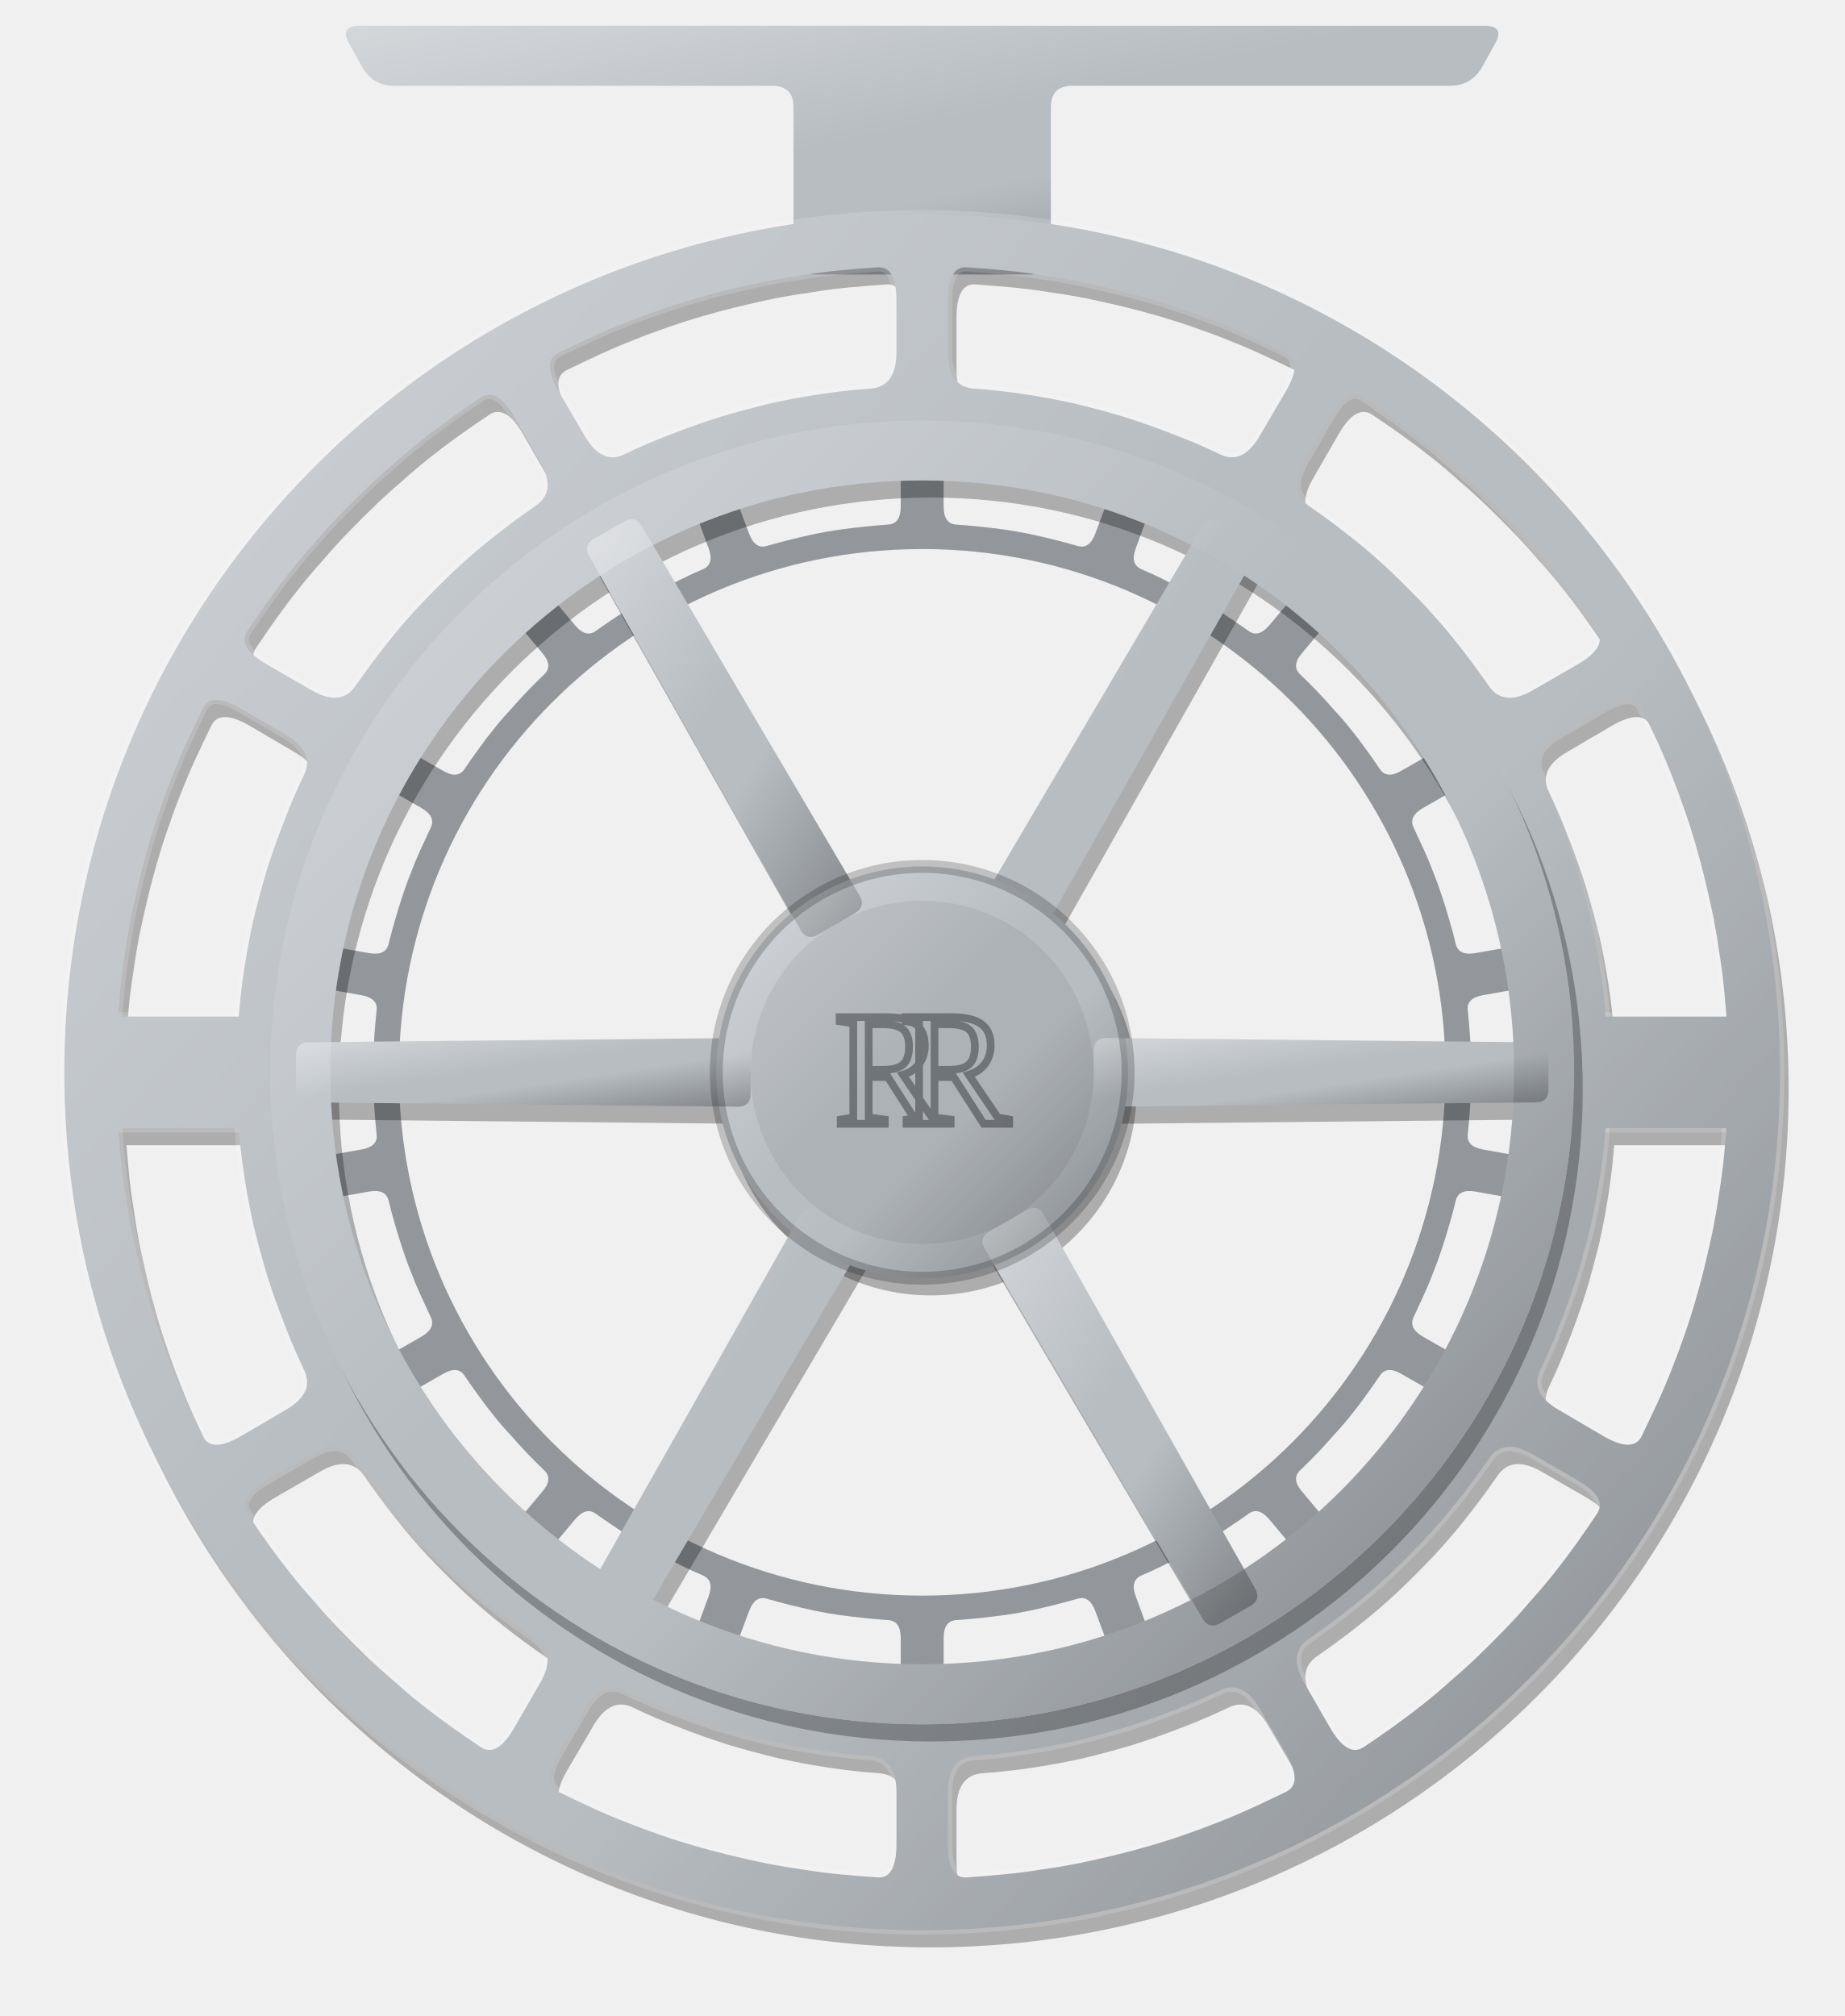
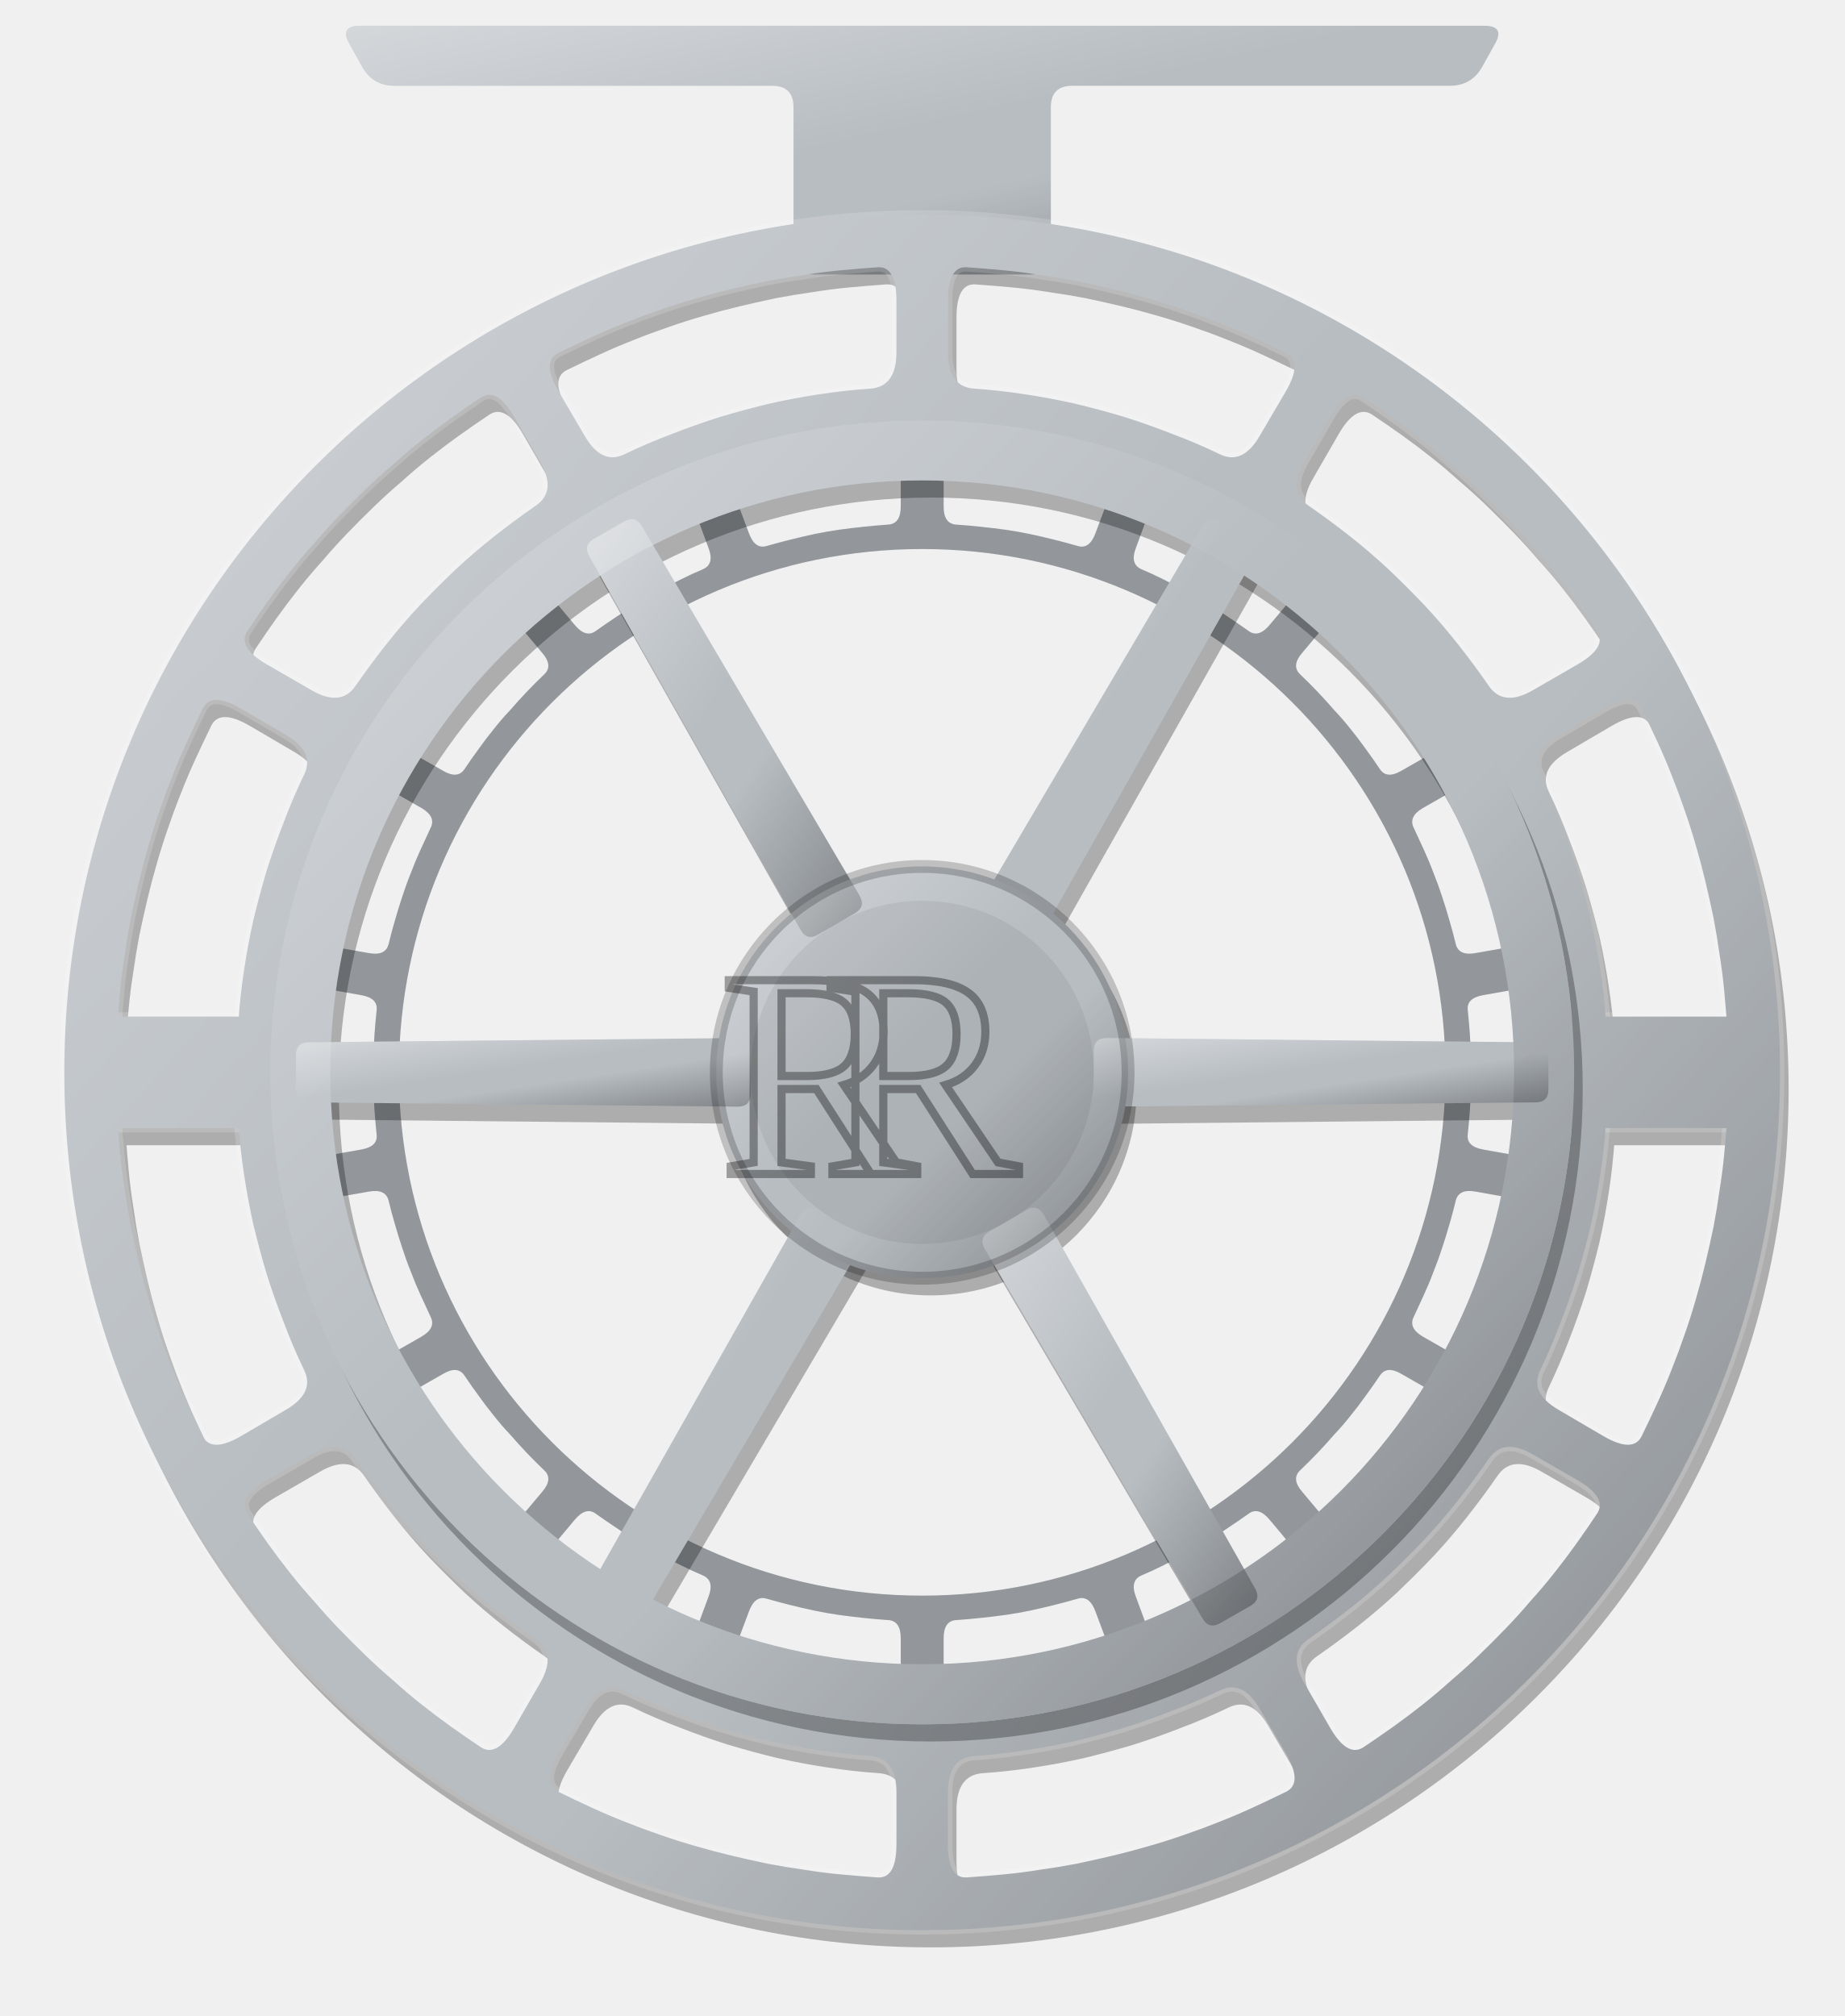
<svg xmlns="http://www.w3.org/2000/svg" viewBox="-215 -250 430 470" color="#b8bdc2">
  <defs>
    <linearGradient id="sheen" x1="0" y1="0" x2="1" y2="1">
      <stop offset="0" stop-color="#fff" stop-opacity=".4" />
      <stop offset=".45" stop-color="#fff" stop-opacity="0" />
      <stop offset=".6" stop-color="#000" stop-opacity="0" />
      <stop offset="1" stop-color="#000" stop-opacity=".3" />
    </linearGradient>
    <g id="back" fill-rule="evenodd">
      <path d="M-148 0a148 148 0 1 0 296 0a148 148 0 1 0 -296 0ZM-122 0a122 122 0 1 0 244 0a122 122 0 1 0 -244 0ZM5 -139.9Q5 -143.9 7 -143.8L7 -143.8Q9 -143.7 11 -143.6L11 -143.6Q13 -143.4 15 -143.2L15 -143.2Q17 -143 19 -142.7L19 -142.7Q21 -142.5 23 -142.1L23 -142.1Q25 -141.8 27 -141.4L27 -141.4Q29 -141.1 30.9 -140.6L30.9 -140.6Q32.9 -140.2 34.8 -139.7L34.8 -139.7Q36.8 -139.2 38.7 -138.7L38.7 -138.7Q40.7 -138.1 42.6 -137.5L42.6 -137.5Q44.5 -136.9 43.2 -133.2L40.4 -125.7Q39 -121.9 36.3 -122.7L36.3 -122.7Q33.5 -123.5 30.7 -124.2L30.7 -124.2Q27.9 -124.9 25.1 -125.5L25.1 -125.5Q22.2 -126.1 19.4 -126.5L19.4 -126.5Q16.5 -126.9 13.6 -127.2L13.6 -127.2Q10.8 -127.5 7.9 -127.7L7.9 -127.7Q5 -127.9 5 -131.9ZM52.6 -129.8Q53.9 -133.5 55.8 -132.7L55.8 -132.7Q57.6 -132 59.5 -131.1L59.5 -131.1Q61.3 -130.3 63.1 -129.4L63.1 -129.4Q64.9 -128.5 66.7 -127.6L66.7 -127.6Q68.5 -126.7 70.2 -125.7L70.2 -125.7Q72 -124.7 73.7 -123.7L73.7 -123.7Q75.5 -122.6 77.2 -121.6L77.2 -121.6Q78.9 -120.5 80.5 -119.4L80.5 -119.4Q82.2 -118.2 83.8 -117.1L83.8 -117.1Q85.5 -115.9 87.1 -114.7L87.1 -114.7Q88.7 -113.5 86.1 -110.4L81 -104.3Q78.4 -101.2 76.1 -102.9L76.1 -102.9Q73.7 -104.6 71.3 -106.2L71.3 -106.2Q68.9 -107.8 66.5 -109.4L66.5 -109.4Q64 -110.9 61.5 -112.2L61.5 -112.2Q58.9 -113.6 56.3 -114.9L56.3 -114.9Q53.7 -116.2 51.1 -117.3L51.1 -117.3Q48.4 -118.5 49.8 -122.2ZM93.8 -104Q96.3 -107 97.8 -105.7L97.8 -105.7Q99.3 -104.3 100.7 -102.9L100.7 -102.9Q102.2 -101.5 103.6 -100L103.6 -100Q105 -98.6 106.3 -97.1L106.3 -97.1Q107.7 -95.6 109 -94.1L109 -94.1Q110.3 -92.6 111.6 -91L111.6 -91Q112.9 -89.4 114.1 -87.8L114.1 -87.8Q115.3 -86.3 116.5 -84.6L116.5 -84.6Q117.7 -83 118.8 -81.3L118.8 -81.3Q120 -79.7 121 -78L121 -78Q122.1 -76.3 118.7 -74.3L111.7 -70.3Q108.3 -68.3 106.7 -70.7L106.7 -70.7Q105.1 -73.1 103.4 -75.4L103.4 -75.4Q101.7 -77.8 99.9 -80L99.9 -80Q98.1 -82.3 96.1 -84.4L96.1 -84.4Q94.2 -86.6 92.2 -88.7L92.2 -88.7Q90.2 -90.8 88.1 -92.8L88.1 -92.8Q86 -94.8 88.6 -97.8ZM123.7 -65.6Q127.1 -67.6 128.1 -65.8L128.1 -65.8Q129 -64 129.8 -62.2L129.8 -62.2Q130.7 -60.4 131.5 -58.6L131.5 -58.6Q132.4 -56.7 133.1 -54.9L133.1 -54.9Q133.9 -53 134.6 -51.1L134.6 -51.1Q135.3 -49.3 136 -47.3L136 -47.3Q136.6 -45.4 137.2 -43.5L137.2 -43.5Q137.9 -41.6 138.4 -39.7L138.4 -39.7Q139 -37.7 139.5 -35.8L139.5 -35.8Q140 -33.8 140.4 -31.9L140.4 -31.9Q140.9 -29.9 136.9 -29.2L129 -27.8Q125.1 -27.1 124.4 -29.9L124.4 -29.9Q123.7 -32.8 122.9 -35.5L122.9 -35.5Q122.1 -38.3 121.2 -41L121.2 -41Q120.3 -43.8 119.2 -46.5L119.2 -46.5Q118.2 -49.2 117 -51.8L117 -51.8Q115.8 -54.4 114.6 -57L114.6 -57Q113.3 -59.6 116.7 -61.6ZM138.7 -19.4Q142.6 -20.1 142.8 -18.1L142.8 -18.1Q143.1 -16.1 143.3 -14.1L143.3 -14.1Q143.5 -12.1 143.6 -10.1L143.6 -10.1Q143.8 -8 143.9 -6L143.9 -6Q143.9 -4 144 -2L144 -2Q144 0 144 2L144 2Q143.9 4 143.9 6L143.9 6Q143.8 8 143.6 10.1L143.6 10.1Q143.5 12.1 143.3 14.1L143.3 14.1Q143.1 16.1 142.8 18.1L142.8 18.1Q142.6 20.1 138.7 19.4L130.8 18Q126.8 17.3 127.2 14.4L127.2 14.4Q127.5 11.5 127.7 8.7L127.7 8.7Q127.9 5.8 127.9 2.9L127.9 2.9Q128 0 127.9 -2.9L127.9 -2.9Q127.9 -5.8 127.7 -8.7L127.7 -8.7Q127.5 -11.5 127.2 -14.4L127.2 -14.4Q126.8 -17.3 130.8 -18ZM136.9 29.2Q140.9 29.9 140.4 31.9L140.4 31.9Q140 33.8 139.5 35.8L139.5 35.8Q139 37.7 138.4 39.7L138.4 39.7Q137.9 41.6 137.2 43.5L137.2 43.5Q136.6 45.4 136 47.3L136 47.3Q135.3 49.3 134.6 51.1L134.6 51.1Q133.9 53 133.1 54.9L133.1 54.9Q132.4 56.7 131.5 58.6L131.5 58.6Q130.7 60.4 129.8 62.2L129.8 62.2Q129 64 128.1 65.8L128.1 65.8Q127.1 67.6 123.7 65.6L116.7 61.6Q113.3 59.6 114.6 57L114.6 57Q115.8 54.4 117 51.8L117 51.8Q118.2 49.2 119.2 46.5L119.2 46.5Q120.3 43.8 121.2 41L121.2 41Q122.1 38.3 122.9 35.5L122.9 35.5Q123.7 32.8 124.4 29.9L124.4 29.9Q125.1 27.1 129 27.8ZM118.7 74.3Q122.1 76.3 121 78L121 78Q120 79.7 118.8 81.3L118.8 81.3Q117.7 83 116.5 84.6L116.5 84.6Q115.3 86.3 114.1 87.8L114.1 87.8Q112.9 89.4 111.6 91L111.6 91Q110.3 92.6 109 94.1L109 94.1Q107.7 95.6 106.3 97.1L106.3 97.1Q105 98.6 103.6 100L103.6 100Q102.2 101.5 100.7 102.9L100.7 102.9Q99.3 104.3 97.8 105.7L97.8 105.7Q96.3 107 93.8 104L88.6 97.8Q86 94.8 88.1 92.8L88.1 92.8Q90.2 90.8 92.2 88.7L92.2 88.7Q94.2 86.6 96.1 84.4L96.1 84.4Q98.1 82.3 99.9 80L99.9 80Q101.7 77.8 103.4 75.4L103.4 75.4Q105.1 73.1 106.7 70.7L106.7 70.7Q108.3 68.3 111.7 70.3ZM86.1 110.4Q88.7 113.5 87.1 114.7L87.1 114.7Q85.5 115.9 83.8 117.1L83.8 117.1Q82.2 118.2 80.5 119.4L80.5 119.4Q78.9 120.5 77.2 121.6L77.2 121.6Q75.5 122.6 73.7 123.7L73.7 123.7Q72 124.7 70.2 125.7L70.2 125.7Q68.5 126.7 66.7 127.6L66.7 127.6Q64.9 128.5 63.1 129.4L63.1 129.4Q61.3 130.3 59.5 131.1L59.5 131.1Q57.6 132 55.8 132.7L55.8 132.7Q53.9 133.5 52.6 129.8L49.8 122.2Q48.4 118.5 51.1 117.3L51.1 117.3Q53.7 116.2 56.3 114.9L56.3 114.9Q58.9 113.6 61.5 112.2L61.5 112.2Q64 110.9 66.5 109.4L66.5 109.4Q68.9 107.8 71.3 106.2L71.3 106.2Q73.7 104.6 76.1 102.9L76.1 102.9Q78.4 101.2 81 104.3ZM43.2 133.2Q44.5 136.9 42.6 137.5L42.6 137.5Q40.7 138.1 38.7 138.7L38.7 138.7Q36.8 139.2 34.8 139.7L34.8 139.7Q32.9 140.2 30.9 140.6L30.9 140.6Q29 141.1 27 141.4L27 141.4Q25 141.8 23 142.1L23 142.1Q21 142.5 19 142.7L19 142.7Q17 143 15 143.2L15 143.2Q13 143.4 11 143.6L11 143.6Q9 143.7 7 143.8L7 143.8Q5 143.9 5 139.9L5 131.9Q5 127.9 7.9 127.7L7.9 127.7Q10.8 127.5 13.6 127.2L13.6 127.2Q16.5 126.9 19.4 126.5L19.4 126.5Q22.2 126.1 25.1 125.5L25.1 125.5Q27.9 124.9 30.7 124.2L30.7 124.2Q33.5 123.5 36.3 122.7L36.3 122.7Q39 121.9 40.4 125.7ZM-5 139.9Q-5 143.9 -7 143.8L-7 143.8Q-9 143.7 -11 143.6L-11 143.6Q-13 143.4 -15 143.2L-15 143.2Q-17 143 -19 142.7L-19 142.7Q-21 142.5 -23 142.1L-23 142.1Q-25 141.8 -27 141.4L-27 141.4Q-29 141.1 -30.9 140.6L-30.9 140.6Q-32.9 140.2 -34.8 139.7L-34.8 139.7Q-36.8 139.2 -38.7 138.7L-38.7 138.7Q-40.7 138.1 -42.6 137.5L-42.6 137.5Q-44.5 136.9 -43.2 133.2L-40.4 125.7Q-39 121.9 -36.3 122.7L-36.3 122.7Q-33.5 123.5 -30.7 124.2L-30.7 124.2Q-27.9 124.9 -25.1 125.5L-25.1 125.5Q-22.2 126.1 -19.4 126.5L-19.4 126.5Q-16.5 126.9 -13.6 127.2L-13.6 127.2Q-10.8 127.5 -7.9 127.7L-7.9 127.7Q-5 127.9 -5 131.9ZM-52.6 129.8Q-53.9 133.5 -55.8 132.7L-55.8 132.7Q-57.6 132 -59.5 131.1L-59.5 131.1Q-61.3 130.3 -63.1 129.4L-63.1 129.4Q-64.9 128.5 -66.7 127.6L-66.7 127.6Q-68.5 126.7 -70.2 125.7L-70.2 125.7Q-72 124.7 -73.7 123.7L-73.7 123.7Q-75.5 122.6 -77.2 121.6L-77.2 121.6Q-78.9 120.5 -80.5 119.4L-80.5 119.4Q-82.2 118.2 -83.8 117.1L-83.8 117.1Q-85.5 115.9 -87.1 114.7L-87.1 114.7Q-88.7 113.5 -86.1 110.4L-81 104.3Q-78.4 101.2 -76.1 102.9L-76.1 102.9Q-73.7 104.6 -71.3 106.2L-71.3 106.2Q-68.9 107.8 -66.5 109.4L-66.5 109.4Q-64 110.9 -61.5 112.2L-61.5 112.2Q-58.9 113.6 -56.3 114.9L-56.3 114.9Q-53.7 116.2 -51.1 117.3L-51.1 117.3Q-48.4 118.5 -49.8 122.2ZM-93.8 104Q-96.3 107 -97.8 105.7L-97.8 105.7Q-99.3 104.3 -100.7 102.9L-100.7 102.9Q-102.2 101.5 -103.6 100L-103.6 100Q-105 98.6 -106.3 97.1L-106.3 97.1Q-107.7 95.6 -109 94.1L-109 94.1Q-110.3 92.6 -111.6 91L-111.6 91Q-112.9 89.4 -114.1 87.8L-114.1 87.8Q-115.3 86.3 -116.5 84.6L-116.5 84.6Q-117.7 83 -118.8 81.3L-118.8 81.3Q-120 79.7 -121 78L-121 78Q-122.1 76.3 -118.7 74.3L-111.7 70.3Q-108.3 68.3 -106.7 70.7L-106.7 70.7Q-105.1 73.1 -103.4 75.4L-103.4 75.4Q-101.7 77.8 -99.9 80L-99.9 80Q-98.1 82.3 -96.1 84.4L-96.1 84.4Q-94.2 86.6 -92.2 88.7L-92.2 88.7Q-90.2 90.8 -88.1 92.8L-88.1 92.8Q-86 94.8 -88.6 97.8ZM-123.7 65.6Q-127.1 67.6 -128.1 65.8L-128.1 65.8Q-129 64 -129.8 62.2L-129.8 62.2Q-130.7 60.4 -131.5 58.6L-131.5 58.6Q-132.4 56.7 -133.1 54.9L-133.1 54.9Q-133.9 53 -134.6 51.1L-134.6 51.1Q-135.3 49.3 -136 47.3L-136 47.3Q-136.6 45.4 -137.2 43.5L-137.2 43.5Q-137.9 41.6 -138.4 39.7L-138.4 39.7Q-139 37.7 -139.5 35.8L-139.5 35.8Q-140 33.8 -140.4 31.9L-140.4 31.9Q-140.9 29.9 -136.9 29.2L-129 27.8Q-125.1 27.1 -124.4 29.9L-124.4 29.9Q-123.7 32.8 -122.9 35.5L-122.9 35.5Q-122.1 38.3 -121.2 41L-121.2 41Q-120.3 43.8 -119.2 46.5L-119.2 46.5Q-118.2 49.2 -117 51.8L-117 51.8Q-115.8 54.4 -114.6 57L-114.6 57Q-113.3 59.6 -116.7 61.6ZM-138.7 19.4Q-142.6 20.1 -142.8 18.1L-142.8 18.1Q-143.1 16.1 -143.3 14.1L-143.3 14.1Q-143.5 12.1 -143.6 10.1L-143.6 10.1Q-143.8 8 -143.9 6L-143.9 6Q-143.9 4 -144 2L-144 2Q-144 0 -144 -2L-144 -2Q-143.9 -4 -143.9 -6L-143.9 -6Q-143.8 -8 -143.6 -10.1L-143.6 -10.1Q-143.5 -12.1 -143.3 -14.1L-143.3 -14.1Q-143.1 -16.1 -142.8 -18.1L-142.8 -18.1Q-142.6 -20.1 -138.7 -19.4L-130.8 -18Q-126.8 -17.3 -127.2 -14.4L-127.2 -14.4Q-127.5 -11.5 -127.7 -8.7L-127.7 -8.7Q-127.9 -5.8 -127.9 -2.9L-127.9 -2.9Q-128 0 -127.9 2.9L-127.9 2.9Q-127.9 5.8 -127.7 8.7L-127.7 8.7Q-127.5 11.5 -127.2 14.4L-127.2 14.4Q-126.8 17.3 -130.8 18ZM-136.9 -29.2Q-140.9 -29.9 -140.4 -31.9L-140.4 -31.9Q-140 -33.8 -139.5 -35.8L-139.5 -35.8Q-139 -37.7 -138.4 -39.7L-138.4 -39.7Q-137.9 -41.6 -137.2 -43.5L-137.2 -43.5Q-136.6 -45.4 -136 -47.3L-136 -47.3Q-135.3 -49.3 -134.6 -51.1L-134.6 -51.1Q-133.9 -53 -133.1 -54.9L-133.1 -54.9Q-132.4 -56.7 -131.5 -58.6L-131.5 -58.6Q-130.7 -60.4 -129.8 -62.2L-129.8 -62.2Q-129 -64 -128.1 -65.8L-128.1 -65.8Q-127.1 -67.6 -123.7 -65.6L-116.7 -61.6Q-113.3 -59.6 -114.6 -57L-114.6 -57Q-115.8 -54.4 -117 -51.8L-117 -51.8Q-118.2 -49.2 -119.2 -46.5L-119.2 -46.5Q-120.3 -43.8 -121.2 -41L-121.2 -41Q-122.1 -38.3 -122.9 -35.5L-122.9 -35.5Q-123.7 -32.8 -124.4 -29.9L-124.4 -29.9Q-125.1 -27.1 -129 -27.8ZM-118.7 -74.3Q-122.1 -76.3 -121 -78L-121 -78Q-120 -79.7 -118.8 -81.3L-118.8 -81.3Q-117.7 -83 -116.5 -84.6L-116.5 -84.6Q-115.3 -86.3 -114.1 -87.8L-114.1 -87.8Q-112.9 -89.4 -111.6 -91L-111.6 -91Q-110.3 -92.6 -109 -94.1L-109 -94.1Q-107.7 -95.6 -106.3 -97.1L-106.3 -97.1Q-105 -98.6 -103.6 -100L-103.6 -100Q-102.2 -101.5 -100.7 -102.9L-100.7 -102.9Q-99.3 -104.3 -97.8 -105.7L-97.8 -105.7Q-96.3 -107 -93.8 -104L-88.6 -97.8Q-86 -94.8 -88.1 -92.8L-88.1 -92.8Q-90.2 -90.8 -92.2 -88.7L-92.2 -88.7Q-94.2 -86.6 -96.1 -84.4L-96.1 -84.4Q-98.1 -82.3 -99.9 -80L-99.9 -80Q-101.7 -77.8 -103.4 -75.4L-103.4 -75.4Q-105.1 -73.1 -106.7 -70.7L-106.7 -70.7Q-108.3 -68.3 -111.7 -70.3ZM-86.1 -110.4Q-88.7 -113.5 -87.1 -114.7L-87.1 -114.7Q-85.5 -115.9 -83.8 -117.1L-83.8 -117.1Q-82.2 -118.2 -80.5 -119.4L-80.5 -119.4Q-78.9 -120.5 -77.2 -121.6L-77.2 -121.6Q-75.5 -122.6 -73.7 -123.7L-73.7 -123.7Q-72 -124.7 -70.2 -125.7L-70.2 -125.7Q-68.5 -126.7 -66.7 -127.6L-66.7 -127.6Q-64.9 -128.5 -63.1 -129.4L-63.1 -129.4Q-61.3 -130.3 -59.5 -131.1L-59.5 -131.1Q-57.6 -132 -55.8 -132.7L-55.8 -132.7Q-53.9 -133.5 -52.6 -129.8L-49.8 -122.2Q-48.4 -118.5 -51.1 -117.3L-51.1 -117.3Q-53.7 -116.2 -56.3 -114.9L-56.3 -114.9Q-58.9 -113.6 -61.5 -112.2L-61.5 -112.2Q-64 -110.9 -66.5 -109.4L-66.5 -109.4Q-68.9 -107.8 -71.3 -106.2L-71.3 -106.2Q-73.7 -104.6 -76.1 -102.9L-76.1 -102.9Q-78.4 -101.2 -81 -104.3ZM-43.2 -133.2Q-44.5 -136.9 -42.6 -137.5L-42.6 -137.5Q-40.7 -138.1 -38.7 -138.7L-38.7 -138.7Q-36.8 -139.2 -34.8 -139.7L-34.8 -139.7Q-32.9 -140.2 -30.9 -140.6L-30.9 -140.6Q-29 -141.1 -27 -141.4L-27 -141.4Q-25 -141.8 -23 -142.1L-23 -142.1Q-21 -142.5 -19 -142.7L-19 -142.7Q-17 -143 -15 -143.2L-15 -143.2Q-13 -143.4 -11 -143.6L-11 -143.6Q-9 -143.7 -7 -143.8L-7 -143.8Q-5 -143.9 -5 -139.9L-5 -131.9Q-5 -127.9 -7.9 -127.7L-7.9 -127.7Q-10.8 -127.5 -13.6 -127.2L-13.6 -127.2Q-16.5 -126.9 -19.4 -126.5L-19.4 -126.5Q-22.2 -126.1 -25.1 -125.5L-25.1 -125.5Q-27.9 -124.9 -30.7 -124.2L-30.7 -124.2Q-33.5 -123.5 -36.3 -122.7L-36.3 -122.7Q-39 -121.9 -40.4 -125.7Z" />
    </g>
    <g id="body" fill-rule="evenodd">
      <path d="M-200 0a200 200 0 1 0 400 0a200 200 0 1 0 -400 0ZM-152 0a152 152 0 1 0 304 0a152 152 0 1 0 -304 0ZM6 -179.9Q6 -187.9 10.3 -187.7L10.3 -187.7Q14.6 -187.4 18.9 -187L18.9 -187Q23.2 -186.6 27.5 -185.9L27.5 -185.9Q31.8 -185.3 36 -184.5L36 -184.5Q40.3 -183.6 44.5 -182.6L44.5 -182.6Q48.7 -181.6 52.8 -180.4L52.8 -180.4Q57 -179.2 61 -177.8L61 -177.8Q65.1 -176.4 69.1 -174.8L69.1 -174.8Q73.2 -173.2 77.1 -171.4L77.1 -171.4Q81 -169.6 84.9 -167.7L84.9 -167.7Q88.8 -165.7 84.8 -158.8L78.7 -148.4Q74.7 -141.5 69.4 -144.1L69.4 -144.1Q64 -146.7 58.4 -148.8L58.4 -148.8Q52.8 -151 47.1 -152.8L47.1 -152.8Q41.4 -154.5 35.6 -155.9L35.6 -155.9Q29.8 -157.2 23.8 -158.1L23.8 -158.1Q17.9 -159 12 -159.4L12 -159.4Q6 -159.9 6 -167.9ZM95.1 -152.8Q99.1 -159.7 102.8 -157.4L102.8 -157.4Q106.4 -155 109.9 -152.5L109.9 -152.5Q113.4 -150 116.8 -147.3L116.8 -147.3Q120.2 -144.6 123.4 -141.7L123.4 -141.7Q126.7 -138.9 129.8 -135.9L129.8 -135.9Q132.9 -132.9 135.9 -129.8L135.9 -129.8Q138.9 -126.7 141.7 -123.4L141.7 -123.4Q144.6 -120.2 147.3 -116.8L147.3 -116.8Q150 -113.4 152.5 -109.9L152.5 -109.9Q155 -106.4 157.4 -102.8L157.4 -102.8Q159.7 -99.1 152.8 -95.1L142.4 -89.1Q135.5 -85.1 132.1 -90.1L132.1 -90.1Q128.7 -95 125 -99.7L125 -99.7Q121.3 -104.4 117.2 -108.8L117.2 -108.8Q113.1 -113.1 108.8 -117.2L108.8 -117.2Q104.4 -121.3 99.7 -125L99.7 -125Q95 -128.7 90.1 -132.1L90.1 -132.1Q85.1 -135.5 89.1 -142.4ZM158.8 -84.8Q165.7 -88.8 167.7 -84.9L167.7 -84.9Q169.6 -81 171.4 -77.1L171.4 -77.1Q173.2 -73.2 174.8 -69.1L174.8 -69.1Q176.4 -65.1 177.8 -61L177.8 -61Q179.2 -57 180.4 -52.8L180.4 -52.8Q181.6 -48.7 182.6 -44.5L182.6 -44.5Q183.6 -40.3 184.5 -36L184.5 -36Q185.3 -31.8 185.9 -27.5L185.9 -27.5Q186.6 -23.2 187 -18.9L187 -18.9Q187.4 -14.6 187.7 -10.3L187.7 -10.3Q187.9 -6 179.9 -6L167.9 -6Q159.9 -6 159.4 -12L159.4 -12Q159 -17.9 158.1 -23.8L158.1 -23.8Q157.2 -29.8 155.9 -35.6L155.9 -35.6Q154.5 -41.4 152.8 -47.1L152.8 -47.1Q151 -52.8 148.8 -58.4L148.8 -58.4Q146.7 -64 144.1 -69.4L144.1 -69.4Q141.5 -74.7 148.4 -78.7ZM179.9 6Q187.9 6 187.7 10.3L187.7 10.3Q187.4 14.6 187 18.9L187 18.9Q186.6 23.2 185.9 27.5L185.9 27.5Q185.3 31.8 184.5 36L184.5 36Q183.6 40.3 182.6 44.5L182.6 44.5Q181.6 48.7 180.4 52.8L180.4 52.8Q179.2 57 177.8 61L177.8 61Q176.4 65.1 174.8 69.1L174.8 69.1Q173.2 73.2 171.4 77.1L171.4 77.1Q169.6 81 167.7 84.9L167.7 84.9Q165.7 88.8 158.8 84.8L148.4 78.7Q141.5 74.7 144.1 69.4L144.1 69.4Q146.7 64 148.8 58.4L148.8 58.4Q151 52.8 152.8 47.1L152.8 47.1Q154.5 41.4 155.9 35.6L155.9 35.6Q157.2 29.8 158.1 23.8L158.1 23.8Q159 17.9 159.4 12L159.4 12Q159.9 6 167.9 6ZM152.8 95.1Q159.7 99.1 157.4 102.8L157.4 102.8Q155 106.4 152.5 109.9L152.5 109.9Q150 113.4 147.3 116.8L147.3 116.8Q144.6 120.2 141.7 123.4L141.7 123.4Q138.9 126.7 135.9 129.8L135.9 129.8Q132.9 132.9 129.8 135.9L129.8 135.9Q126.7 138.9 123.4 141.7L123.4 141.7Q120.2 144.6 116.8 147.3L116.8 147.3Q113.4 150 109.9 152.5L109.9 152.5Q106.4 155 102.8 157.4L102.8 157.4Q99.1 159.7 95.1 152.8L89.1 142.4Q85.1 135.5 90.1 132.1L90.1 132.1Q95 128.7 99.7 125L99.7 125Q104.4 121.3 108.8 117.2L108.8 117.2Q113.1 113.1 117.2 108.8L117.2 108.8Q121.3 104.4 125 99.7L125 99.7Q128.7 95 132.1 90.1L132.1 90.1Q135.5 85.1 142.4 89.1ZM84.8 158.8Q88.8 165.7 84.9 167.7L84.9 167.7Q81 169.6 77.1 171.4L77.1 171.4Q73.2 173.2 69.1 174.8L69.1 174.8Q65.1 176.4 61 177.8L61 177.8Q57 179.2 52.8 180.4L52.8 180.4Q48.7 181.6 44.5 182.6L44.5 182.6Q40.3 183.6 36 184.5L36 184.5Q31.8 185.3 27.5 185.9L27.5 185.9Q23.2 186.6 18.9 187L18.9 187Q14.6 187.4 10.3 187.7L10.3 187.7Q6 187.9 6 179.9L6 167.9Q6 159.9 12 159.4L12 159.4Q17.9 159 23.8 158.1L23.8 158.1Q29.8 157.2 35.6 155.9L35.6 155.9Q41.4 154.5 47.1 152.8L47.1 152.8Q52.8 151 58.4 148.8L58.4 148.8Q64 146.7 69.4 144.1L69.4 144.1Q74.7 141.5 78.7 148.4ZM-6 179.9Q-6 187.9 -10.3 187.7L-10.3 187.7Q-14.6 187.4 -18.9 187L-18.9 187Q-23.2 186.6 -27.5 185.9L-27.5 185.9Q-31.8 185.3 -36 184.5L-36 184.5Q-40.3 183.6 -44.5 182.6L-44.5 182.6Q-48.7 181.6 -52.8 180.4L-52.8 180.4Q-57 179.2 -61 177.8L-61 177.8Q-65.1 176.4 -69.1 174.8L-69.1 174.8Q-73.2 173.2 -77.1 171.4L-77.1 171.4Q-81 169.6 -84.9 167.7L-84.9 167.7Q-88.8 165.7 -84.8 158.8L-78.7 148.4Q-74.7 141.5 -69.4 144.1L-69.4 144.1Q-64 146.7 -58.4 148.8L-58.4 148.8Q-52.8 151 -47.1 152.8L-47.1 152.8Q-41.4 154.5 -35.6 155.9L-35.6 155.9Q-29.8 157.2 -23.8 158.1L-23.8 158.1Q-17.9 159 -12 159.4L-12 159.4Q-6 159.9 -6 167.9ZM-95.1 152.8Q-99.1 159.7 -102.8 157.4L-102.8 157.4Q-106.4 155 -109.9 152.5L-109.9 152.5Q-113.4 150 -116.8 147.3L-116.8 147.3Q-120.2 144.6 -123.4 141.7L-123.4 141.7Q-126.7 138.9 -129.8 135.9L-129.8 135.9Q-132.9 132.9 -135.9 129.8L-135.9 129.8Q-138.9 126.7 -141.7 123.4L-141.7 123.4Q-144.6 120.2 -147.3 116.8L-147.3 116.8Q-150 113.4 -152.5 109.9L-152.5 109.9Q-155 106.4 -157.4 102.8L-157.4 102.8Q-159.7 99.1 -152.8 95.1L-142.4 89.1Q-135.5 85.1 -132.1 90.1L-132.1 90.1Q-128.7 95 -125 99.7L-125 99.7Q-121.3 104.4 -117.2 108.8L-117.2 108.8Q-113.1 113.1 -108.8 117.2L-108.8 117.2Q-104.4 121.3 -99.7 125L-99.7 125Q-95 128.7 -90.1 132.1L-90.1 132.1Q-85.1 135.5 -89.1 142.4ZM-158.8 84.8Q-165.7 88.8 -167.7 84.9L-167.7 84.9Q-169.6 81 -171.4 77.1L-171.4 77.1Q-173.2 73.2 -174.8 69.1L-174.8 69.1Q-176.4 65.1 -177.8 61L-177.8 61Q-179.2 57 -180.4 52.8L-180.4 52.8Q-181.6 48.7 -182.6 44.5L-182.6 44.5Q-183.6 40.3 -184.5 36L-184.5 36Q-185.3 31.8 -185.9 27.5L-185.9 27.5Q-186.6 23.2 -187 18.9L-187 18.9Q-187.4 14.6 -187.7 10.3L-187.7 10.3Q-187.9 6 -179.9 6L-167.9 6Q-159.9 6 -159.4 12L-159.4 12Q-159 17.9 -158.1 23.8L-158.1 23.8Q-157.2 29.8 -155.9 35.6L-155.9 35.6Q-154.5 41.4 -152.8 47.1L-152.8 47.1Q-151 52.8 -148.8 58.4L-148.8 58.4Q-146.7 64 -144.1 69.4L-144.1 69.4Q-141.5 74.7 -148.4 78.7ZM-179.9 -6Q-187.9 -6 -187.7 -10.3L-187.7 -10.3Q-187.4 -14.6 -187 -18.9L-187 -18.9Q-186.6 -23.2 -185.9 -27.5L-185.9 -27.5Q-185.3 -31.8 -184.5 -36L-184.5 -36Q-183.6 -40.3 -182.6 -44.5L-182.6 -44.5Q-181.6 -48.7 -180.4 -52.8L-180.4 -52.8Q-179.2 -57 -177.8 -61L-177.8 -61Q-176.4 -65.1 -174.8 -69.1L-174.8 -69.1Q-173.2 -73.2 -171.4 -77.1L-171.4 -77.1Q-169.6 -81 -167.7 -84.9L-167.7 -84.9Q-165.7 -88.8 -158.8 -84.8L-148.4 -78.7Q-141.5 -74.7 -144.1 -69.4L-144.1 -69.4Q-146.7 -64 -148.8 -58.4L-148.8 -58.4Q-151 -52.8 -152.8 -47.1L-152.8 -47.1Q-154.5 -41.4 -155.9 -35.6L-155.9 -35.6Q-157.2 -29.8 -158.1 -23.8L-158.1 -23.8Q-159 -17.9 -159.4 -12L-159.4 -12Q-159.9 -6 -167.9 -6ZM-152.8 -95.1Q-159.7 -99.1 -157.4 -102.8L-157.4 -102.8Q-155 -106.4 -152.5 -109.9L-152.5 -109.9Q-150 -113.4 -147.3 -116.8L-147.3 -116.8Q-144.6 -120.2 -141.7 -123.4L-141.7 -123.4Q-138.9 -126.7 -135.9 -129.8L-135.9 -129.8Q-132.9 -132.9 -129.8 -135.9L-129.8 -135.9Q-126.7 -138.9 -123.4 -141.7L-123.4 -141.7Q-120.2 -144.6 -116.8 -147.3L-116.8 -147.3Q-113.4 -150 -109.9 -152.5L-109.9 -152.5Q-106.4 -155 -102.8 -157.4L-102.8 -157.4Q-99.1 -159.7 -95.1 -152.8L-89.1 -142.4Q-85.1 -135.5 -90.1 -132.1L-90.1 -132.1Q-95 -128.7 -99.7 -125L-99.7 -125Q-104.4 -121.3 -108.8 -117.2L-108.8 -117.2Q-113.1 -113.1 -117.2 -108.8L-117.2 -108.8Q-121.3 -104.4 -125 -99.7L-125 -99.7Q-128.7 -95 -132.1 -90.1L-132.1 -90.1Q-135.5 -85.1 -142.4 -89.1ZM-84.8 -158.8Q-88.8 -165.7 -84.9 -167.7L-84.9 -167.7Q-81 -169.6 -77.1 -171.4L-77.1 -171.4Q-73.2 -173.2 -69.1 -174.8L-69.1 -174.8Q-65.1 -176.4 -61 -177.8L-61 -177.8Q-57 -179.2 -52.8 -180.4L-52.8 -180.4Q-48.7 -181.6 -44.5 -182.6L-44.5 -182.6Q-40.3 -183.6 -36 -184.5L-36 -184.5Q-31.8 -185.3 -27.5 -185.9L-27.5 -185.9Q-23.2 -186.6 -18.9 -187L-18.9 -187Q-14.6 -187.4 -10.3 -187.7L-10.3 -187.7Q-6 -187.9 -6 -179.9L-6 -167.9Q-6 -159.9 -12 -159.4L-12 -159.4Q-17.9 -159 -23.8 -158.1L-23.8 -158.1Q-29.8 -157.2 -35.6 -155.9L-35.6 -155.9Q-41.4 -154.5 -47.1 -152.8L-47.1 -152.8Q-52.8 -151 -58.4 -148.8L-58.4 -148.8Q-64 -146.7 -69.4 -144.1L-69.4 -144.1Q-74.7 -141.5 -78.7 -148.4Z" />
      <path d="M150 10Q150 13 153 13L193 13Q196 13 196 10L196 -10Q196 -13 193 -13L153 -13Q150 -13 150 -10Z" />
      <path d="M-150 -10Q-150 -13 -153 -13L-193 -13Q-196 -13 -196 -10L-196 10Q-196 13 -193 13L-153 13Q-150 13 -150 10Z" />
    </g>
    <mask id="body-mask">
      <use href="#body" fill="#fff" />
    </mask>
  </defs>
  <path d="M-133.5 -239.7Q-136 -244 -131 -244L131 -244Q136 -244 133.5 -239.7L130.5 -234.3Q128 -230 123 -230L35 -230Q30 -230 30 -225L30 -191Q30 -186 25 -186L-25 -186Q-30 -186 -30 -191L-30 -225Q-30 -230 -35 -230L-123 -230Q-128 -230 -130.5 -234.3Z" style="fill:var(--reel-trim, currentColor)" />
  <path d="M-133.5 -239.7Q-136 -244 -131 -244L131 -244Q136 -244 133.5 -239.7L130.5 -234.3Q128 -230 123 -230L35 -230Q30 -230 30 -225L30 -191Q30 -186 25 -186L-25 -186Q-30 -186 -30 -191L-30 -225Q-30 -230 -35 -230L-123 -230Q-128 -230 -130.5 -234.3Z" fill="url(#sheen)" />
  <use href="#back" fill="currentColor" />
  <use href="#back" fill="#000" opacity=".2" />
  <use href="#body" fill="#000" opacity=".28" transform="translate(2 4)" />
  <use href="#body" fill="none" stroke="#fff" stroke-opacity=".16" stroke-width="2" />
  <use href="#body" fill="currentColor" />
  <rect x="-215" y="-250" width="430" height="470" fill="url(#sheen)" mask="url(#body-mask)" />
  <path d="M-152 0a152 152 0 1 0 304 0a152 152 0 1 0 -304 0ZM-138 0a138 138 0 1 0 276 0a138 138 0 1 0 -276 0Z" fill-rule="evenodd" fill="#000" fill-opacity=".28" transform="translate(2 4)" />
  <path d="M40 5Q40 8 43 8L143 7Q146 7 146 4L146 -4Q146 -7 143 -7L43 -8Q40 -8 40 -5Z" fill-rule="evenodd" fill="#000" fill-opacity=".28" transform="translate(2 4)" />
  <path d="M15.7 37.1Q13.1 38.6 14.6 41.2L65.4 127.4Q66.9 129.9 69.5 128.4L76.5 124.4Q79.1 122.9 77.6 120.3L28.4 33.3Q26.9 30.6 24.3 32.1Z" fill-rule="evenodd" fill="#000" fill-opacity=".28" transform="translate(2 4)" />
  <path d="M-24.3 32.1Q-26.9 30.6 -28.4 33.3L-77.6 120.3Q-79.1 122.9 -76.5 124.4L-69.5 128.4Q-66.9 129.9 -65.4 127.4L-14.6 41.2Q-13.1 38.6 -15.7 37.1Z" fill-rule="evenodd" fill="#000" fill-opacity=".28" transform="translate(2 4)" />
  <path d="M-40 -5Q-40 -8 -43 -8L-143 -7Q-146 -7 -146 -4L-146 4Q-146 7 -143 7L-43 8Q-40 8 -40 5Z" fill-rule="evenodd" fill="#000" fill-opacity=".28" transform="translate(2 4)" />
  <path d="M-15.7 -37.1Q-13.1 -38.6 -14.6 -41.2L-65.4 -127.4Q-66.9 -129.9 -69.5 -128.4L-76.5 -124.4Q-79.1 -122.9 -77.6 -120.3L-28.4 -33.3Q-26.9 -30.6 -24.3 -32.1Z" fill-rule="evenodd" fill="#000" fill-opacity=".28" transform="translate(2 4)" />
  <path d="M24.3 -32.1Q26.9 -30.6 28.4 -33.3L77.6 -120.3Q79.1 -122.9 76.5 -124.4L69.5 -128.4Q66.9 -129.9 65.4 -127.4L14.6 -41.2Q13.1 -38.6 15.7 -37.1Z" fill-rule="evenodd" fill="#000" fill-opacity=".28" transform="translate(2 4)" />
  <path d="M-48 0a48 48 0 1 0 96 0a48 48 0 1 0 -96 0Z" fill-rule="evenodd" fill="#000" fill-opacity=".28" transform="translate(2 4)" />
  <path d="M-152 0a152 152 0 1 0 304 0a152 152 0 1 0 -304 0ZM-138 0a138 138 0 1 0 276 0a138 138 0 1 0 -276 0Z" fill-rule="evenodd" style="fill:var(--reel-accent, currentColor)" />
  <path d="M40 5Q40 8 43 8L143 7Q146 7 146 4L146 -4Q146 -7 143 -7L43 -8Q40 -8 40 -5Z" fill-rule="evenodd" style="fill:var(--reel-accent, currentColor)" />
  <path d="M15.7 37.1Q13.1 38.6 14.6 41.2L65.4 127.4Q66.9 129.9 69.5 128.4L76.5 124.4Q79.1 122.9 77.6 120.3L28.4 33.3Q26.9 30.6 24.3 32.1Z" fill-rule="evenodd" style="fill:var(--reel-accent, currentColor)" />
  <path d="M-24.3 32.1Q-26.9 30.6 -28.4 33.3L-77.6 120.3Q-79.1 122.9 -76.5 124.4L-69.5 128.4Q-66.9 129.9 -65.4 127.4L-14.6 41.2Q-13.1 38.6 -15.7 37.1Z" fill-rule="evenodd" style="fill:var(--reel-accent, currentColor)" />
  <path d="M-40 -5Q-40 -8 -43 -8L-143 -7Q-146 -7 -146 -4L-146 4Q-146 7 -143 7L-43 8Q-40 8 -40 5Z" fill-rule="evenodd" style="fill:var(--reel-accent, currentColor)" />
  <path d="M-15.7 -37.1Q-13.1 -38.6 -14.6 -41.2L-65.4 -127.4Q-66.9 -129.9 -69.5 -128.4L-76.5 -124.4Q-79.1 -122.9 -77.6 -120.3L-28.4 -33.3Q-26.9 -30.6 -24.3 -32.1Z" fill-rule="evenodd" style="fill:var(--reel-accent, currentColor)" />
  <path d="M24.3 -32.1Q26.9 -30.6 28.4 -33.3L77.6 -120.3Q79.1 -122.9 76.5 -124.4L69.5 -128.4Q66.9 -129.9 65.4 -127.4L14.6 -41.2Q13.1 -38.6 15.7 -37.1Z" fill-rule="evenodd" style="fill:var(--reel-accent, currentColor)" />
  <path d="M-48 0a48 48 0 1 0 96 0a48 48 0 1 0 -96 0Z" fill-rule="evenodd" style="fill:var(--reel-accent, currentColor)" />
  <path d="M-152 0a152 152 0 1 0 304 0a152 152 0 1 0 -304 0ZM-138 0a138 138 0 1 0 276 0a138 138 0 1 0 -276 0Z" fill-rule="evenodd" fill="url(#sheen)" />
  <path d="M40 5Q40 8 43 8L143 7Q146 7 146 4L146 -4Q146 -7 143 -7L43 -8Q40 -8 40 -5Z" fill-rule="evenodd" fill="url(#sheen)" />
  <path d="M15.7 37.1Q13.1 38.6 14.6 41.2L65.4 127.4Q66.9 129.9 69.5 128.4L76.5 124.4Q79.1 122.9 77.6 120.3L28.4 33.3Q26.9 30.6 24.3 32.1Z" fill-rule="evenodd" fill="url(#sheen)" />
  <path d="M-24.3 32.1Q-26.9 30.6 -28.4 33.3L-77.6 120.3Q-79.1 122.9 -76.5 124.4L-69.5 128.4Q-66.9 129.9 -65.4 127.4L-14.6 41.2Q-13.1 38.6 -15.7 37.1Z" fill-rule="evenodd" fill="url(#sheen)" />
  <path d="M-40 -5Q-40 -8 -43 -8L-143 -7Q-146 -7 -146 -4L-146 4Q-146 7 -143 7L-43 8Q-40 8 -40 5Z" fill-rule="evenodd" fill="url(#sheen)" />
  <path d="M-15.7 -37.1Q-13.1 -38.6 -14.6 -41.2L-65.4 -127.4Q-66.9 -129.9 -69.5 -128.4L-76.5 -124.4Q-79.1 -122.9 -77.6 -120.3L-28.4 -33.3Q-26.9 -30.6 -24.3 -32.1Z" fill-rule="evenodd" fill="url(#sheen)" />
  <path d="M24.3 -32.1Q26.9 -30.6 28.4 -33.3L77.6 -120.3Q79.1 -122.9 76.5 -124.4L69.5 -128.4Q66.9 -129.9 65.4 -127.4L14.6 -41.2Q13.1 -38.6 15.7 -37.1Z" fill-rule="evenodd" fill="url(#sheen)" />
  <path d="M-48 0a48 48 0 1 0 96 0a48 48 0 1 0 -96 0Z" fill-rule="evenodd" fill="url(#sheen)" />
  <circle r="48" fill="none" stroke="#000" stroke-opacity=".2" stroke-width="3" />
  <circle r="40" fill="#000" fill-opacity=".06" />
-   <text x="0" y="12" text-anchor="middle" font-family="Georgia,'Times New Roman',serif" font-size="38" letter-spacing="-10" fill="none" stroke="#000" stroke-opacity="0.35" stroke-width="1.8">RR</text>
+   <text x="-12.2" y="23.7" text-anchor="middle" font-family="Georgia,'Times New Roman',serif" font-size="69" letter-spacing="-22.3" fill="none" stroke="#000" stroke-opacity="0.35" stroke-width="1.9">RR</text>
</svg>
